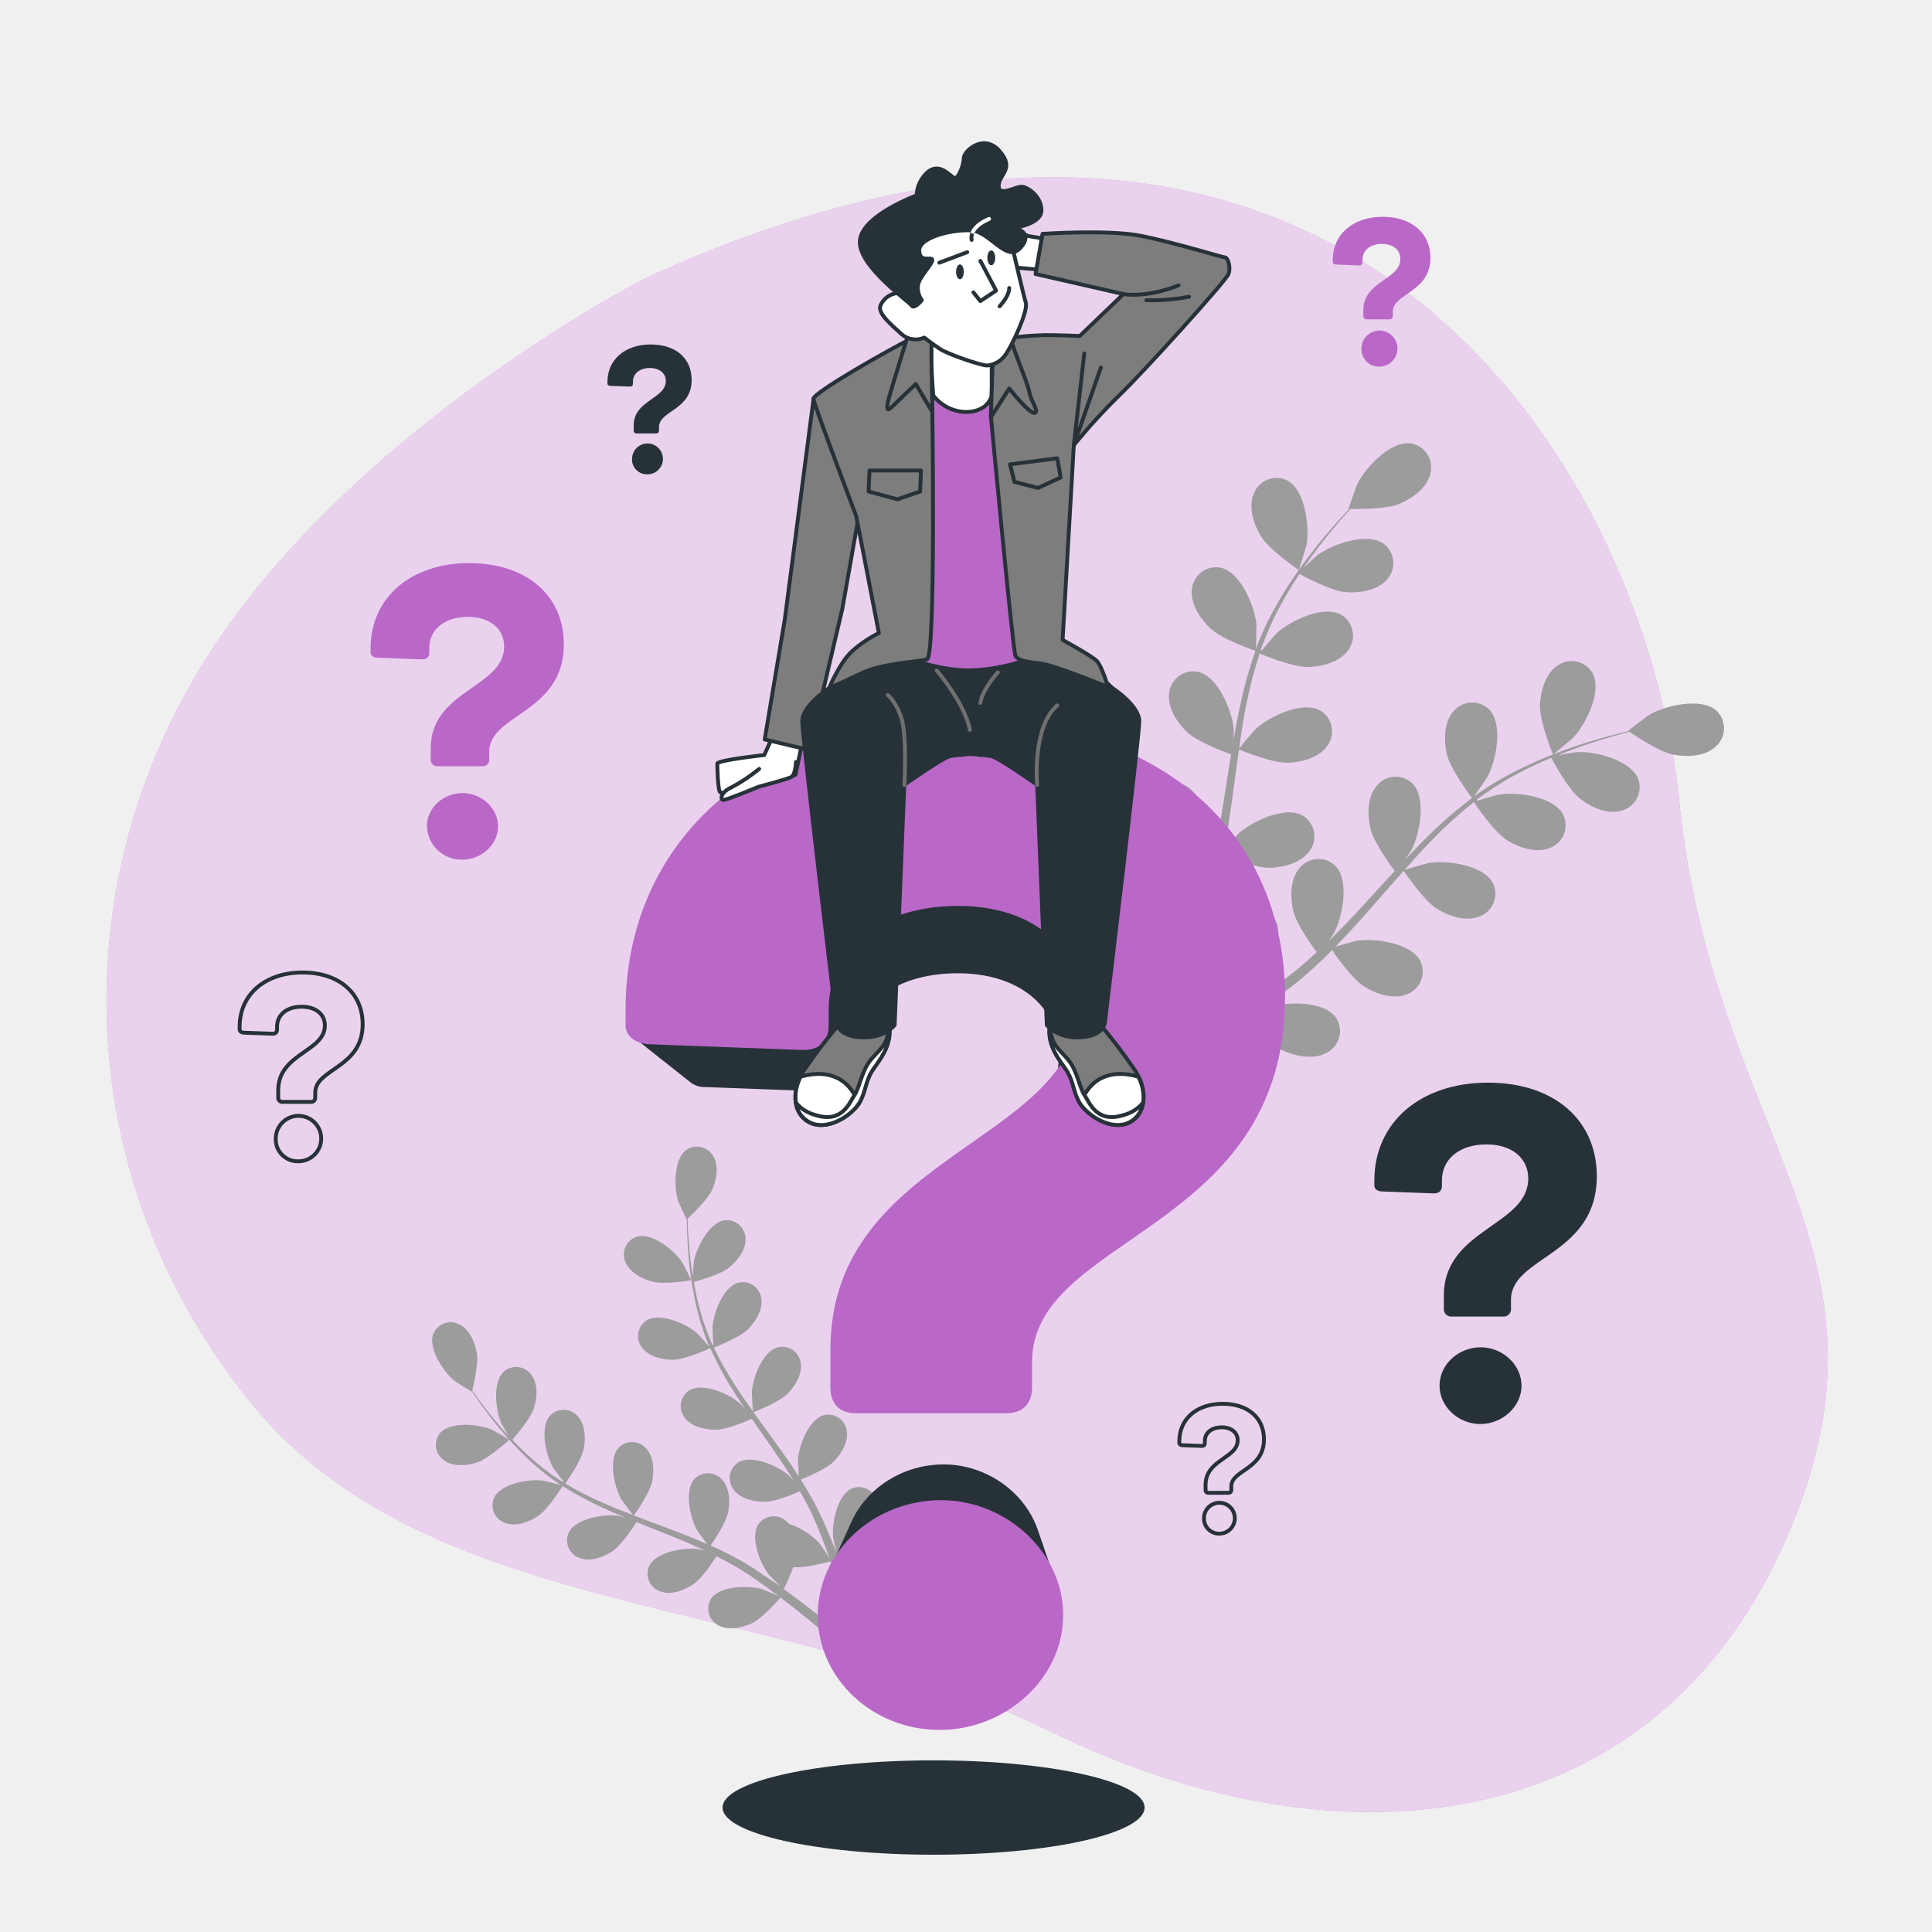
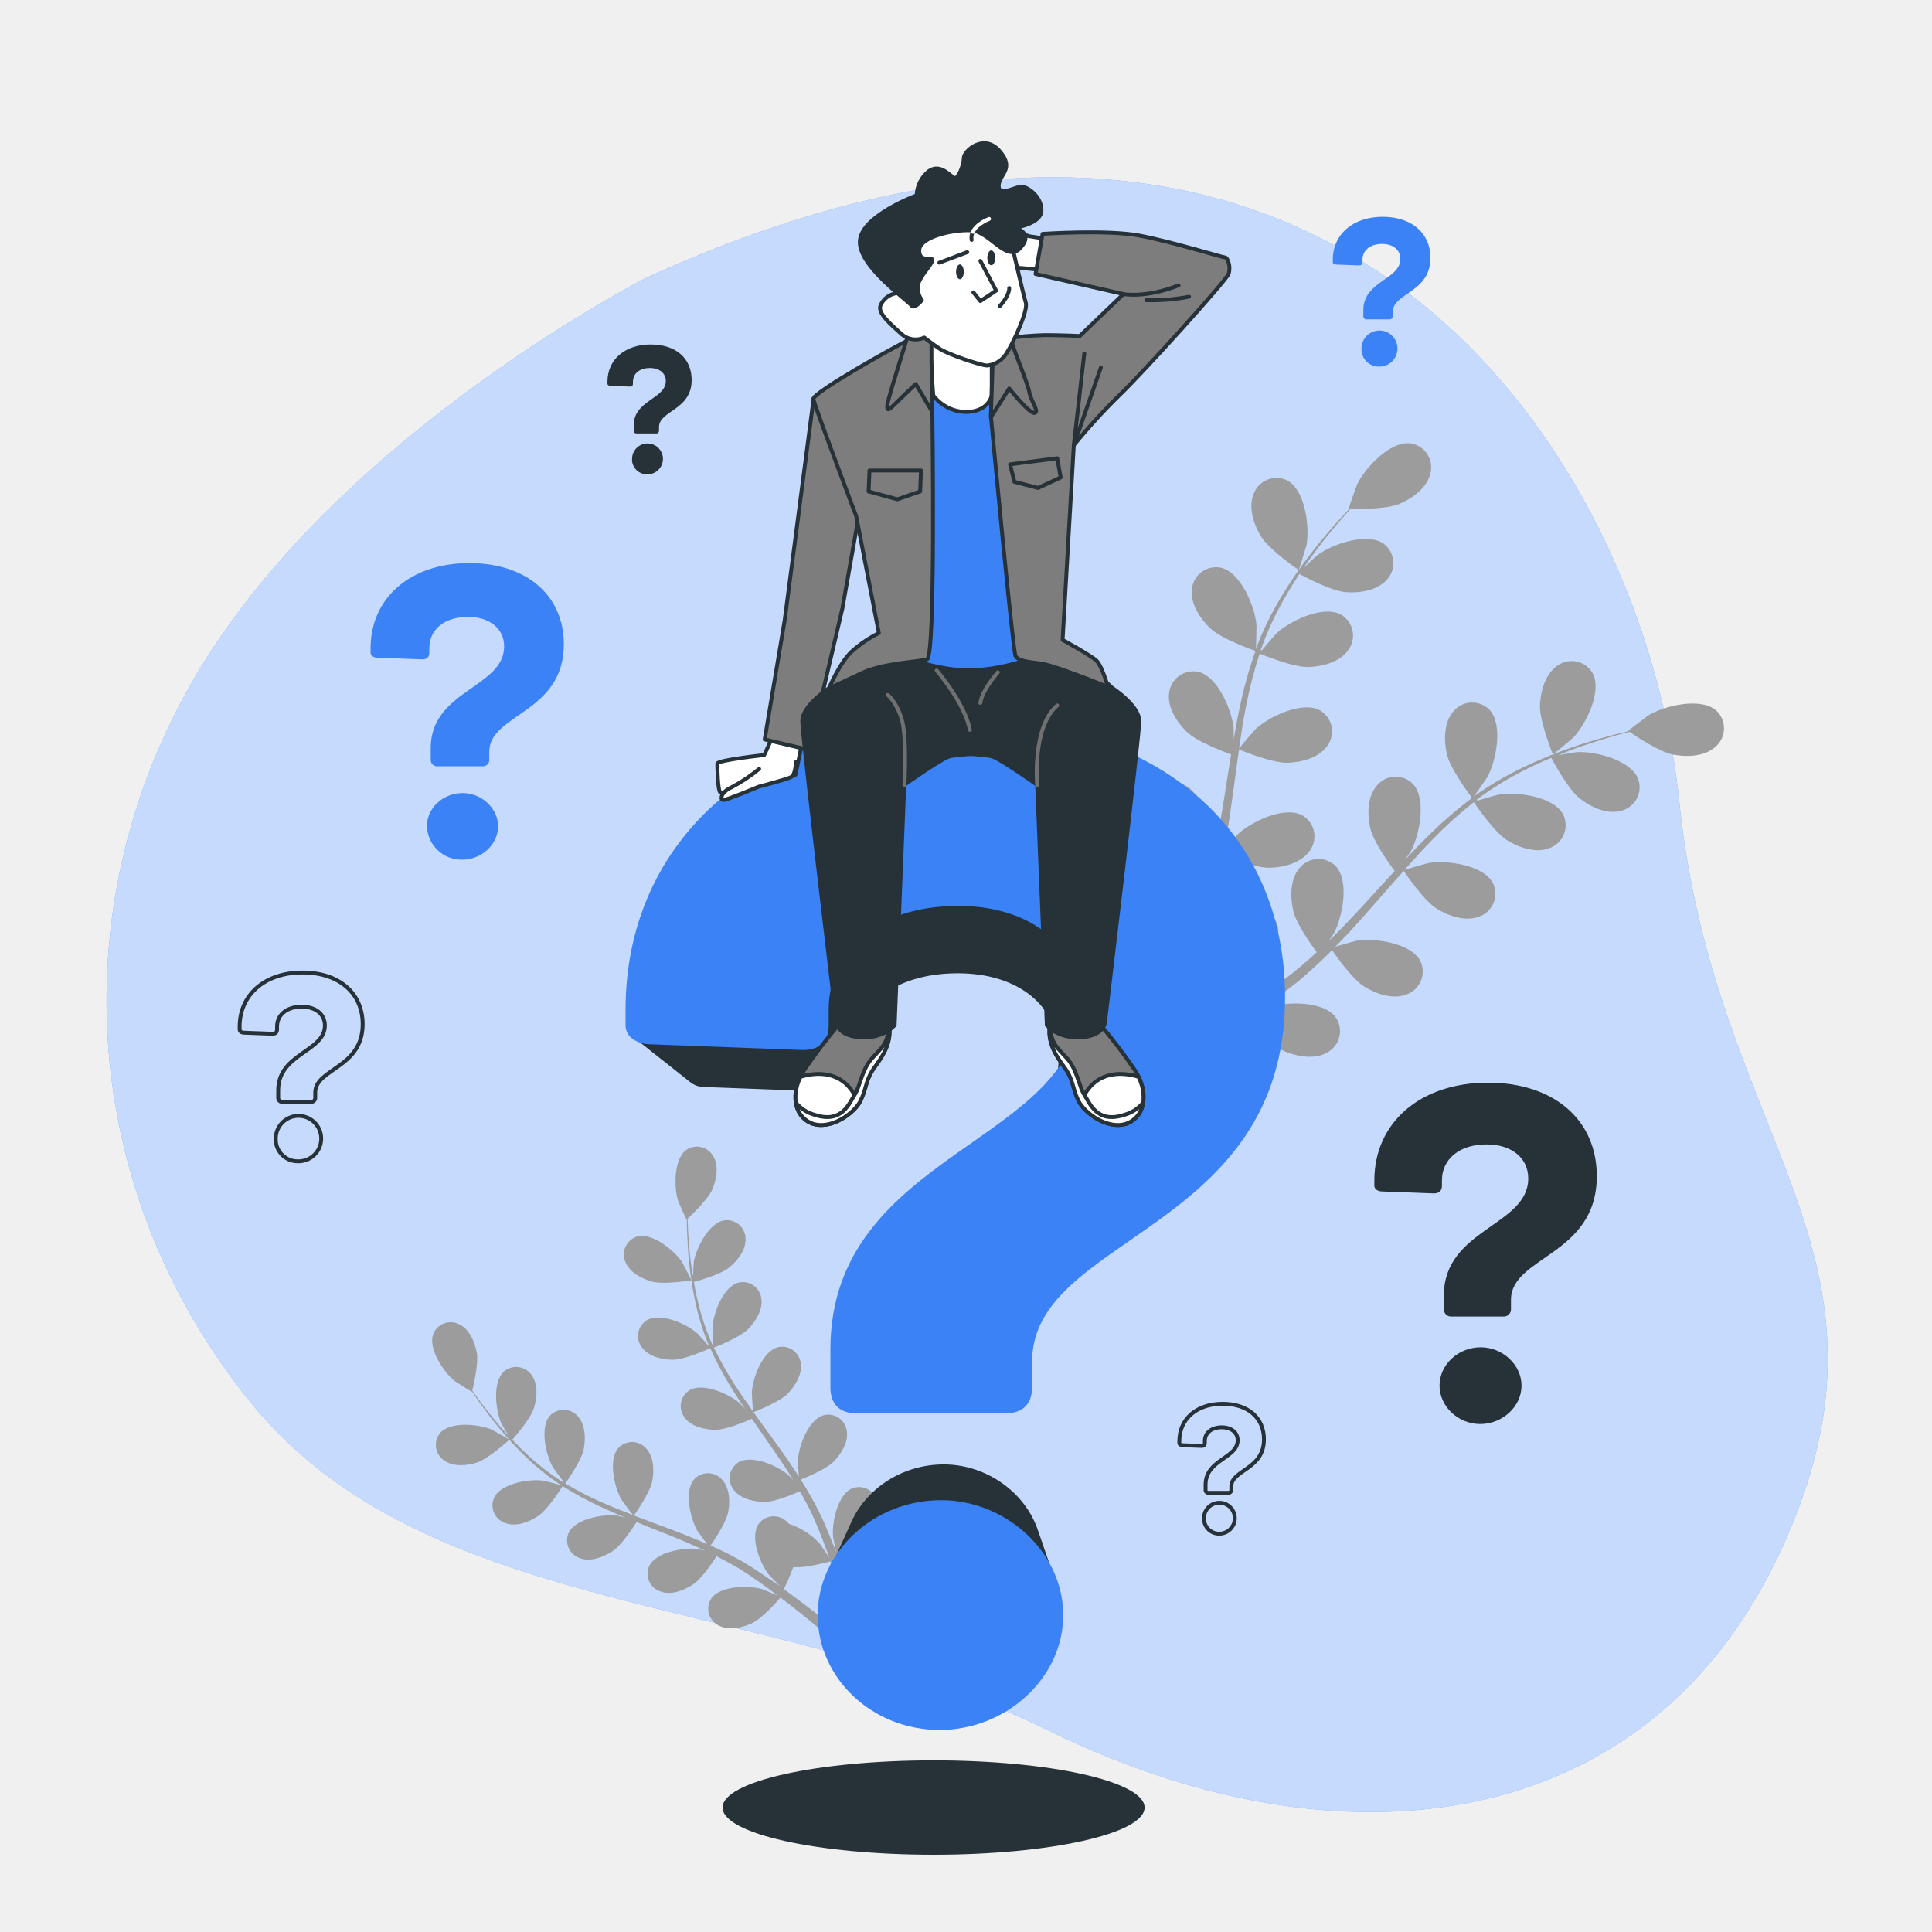
<svg xmlns="http://www.w3.org/2000/svg" viewBox="0 0 500 500">
  <g id="freepik--background-simple--inject-2">
-     <path d="M167.19,71.92S91.42,110.52,53.63,170,18.83,306,64.75,362.8s133.69,49.34,207.18,85.32,154.57,28.57,189.32-47.66S443.6,295.74,434.6,207.52,346.07-9.88,167.19,71.92Z" style="fill:#BA68C8" />
+     <path d="M167.19,71.92S91.42,110.52,53.63,170,18.83,306,64.75,362.8s133.69,49.34,207.18,85.32,154.57,28.57,189.32-47.66S443.6,295.74,434.6,207.52,346.07-9.88,167.19,71.92Z" style="fill:#3B82F6" />
    <path d="M167.19,71.92S91.42,110.52,53.63,170,18.83,306,64.75,362.8s133.69,49.34,207.18,85.32,154.57,28.57,189.32-47.66S443.6,295.74,434.6,207.52,346.07-9.88,167.19,71.92Z" style="fill:#fff;opacity:0.7" />
  </g>
  <g id="freepik--Plants--inject-2">
    <path d="M123.5,378.48c3-1,8.32-5.89,8.32-5.9s-4.28-2.49-4.57-2.61c-3.37-1.42-10.72-2.18-13.39.93A4.86,4.86,0,0,0,115,378C117.36,379.68,120.9,379.32,123.5,378.48Z" style="fill:#9c9c9c" />
    <path d="M178.91,331.34c.07,0-2.2-4.43-2.38-4.7-2-3-7.74-7.73-11.68-6.61a4.86,4.86,0,0,0-3,6.57c1.07,2.68,4.22,4.34,6.86,5.07C171.81,332.53,178.9,331.35,178.91,331.34Z" style="fill:#9c9c9c" />
    <path d="M139.19,392.39c2.58-1.69,6.14-7.34,6.42-7.79a85.51,85.51,0,0,0,10.06,5.46c2,.94,4.08,1.83,6.16,2.69-1-.26-1.91-.47-2-.49-3.63-.48-10.92.73-12.67,4.43a4.85,4.85,0,0,0,3,6.58c2.72,1,6-.31,8.33-1.81s5.45-6.29,6.26-7.56l2.4,1c3.85,1.53,7.69,3,11.42,4.64,1.31.56,2.58,1.17,3.86,1.76-.9-.22-1.65-.4-1.77-.41-3.63-.48-10.91.73-12.67,4.43a4.84,4.84,0,0,0,3,6.57c2.73,1,6.05-.31,8.33-1.81s5.14-5.82,6.12-7.32c1.28.65,2.57,1.3,3.79,2,.82.49,1.65.9,2.45,1.44l2.38,1.53c1.47,1,3,2.08,4.42,3.12,1,.72,1.92,1.42,2.86,2.12-1.3-.57-3.87-1.65-4.1-1.71-3.51-1-10.9-.93-13.19,2.46a4.84,4.84,0,0,0,1.94,6.95c2.54,1.37,6,.61,8.51-.53,2.73-1.25,7-6.08,7.48-6.69,1.55,1.17,3.05,2.32,4.44,3.43,4.06,3.21,7.44,6.1,10,8.36l2-1.82c-2.68-2.26-6.26-5.2-10.57-8.46-1.57-1.19-3.27-2.44-5-3.7a53.26,53.26,0,0,0,2.44-5.69c3.07.31,8.85-1.28,9.6-1.49.65,1.83,1.26,3.62,1.81,5.31,1.58,4.83,2.79,9,3.68,12.31l2.24-2c-.93-3.09-2.13-6.86-3.62-11.11-.65-1.86-1.38-3.83-2.16-5.85.69-.39,6.25-3.63,8-6.07,1.59-2.22,3-5.49,2.14-8.26a4.86,4.86,0,0,0-6.45-3.23c-3.77,1.61-5.27,8.84-4.94,12.48,0,.22.5,2.53.82,4-.32-.83-.62-1.63-1-2.47-.66-1.68-1.37-3.33-2.12-5.11-.4-.85-.79-1.7-1.2-2.56s-.89-1.73-1.34-2.61c-1.07-2-2.26-4-3.51-6,1.47-.58,6.64-2.72,8.56-4.68s3.8-5,3.36-7.83a4.84,4.84,0,0,0-5.88-4.17c-4,1-6.55,7.94-6.77,11.59,0,.22.12,2.86.22,4.31-.76-1.18-1.51-2.36-2.31-3.53-2.32-3.37-4.78-6.71-7.21-10.05-.75-1-1.48-2.05-2.21-3.08.52-.2,6.72-2.61,8.87-4.8,1.91-2,3.8-5,3.37-7.84a4.85,4.85,0,0,0-5.89-4.17c-4,1-6.55,7.94-6.77,11.59,0,.28.18,4.07.28,5-1.62-2.27-3.21-4.54-4.69-6.84a83.63,83.63,0,0,1-5.42-9.65c.24-.09,6.72-2.58,8.92-4.83,1.91-2,3.8-5,3.37-7.83a4.84,4.84,0,0,0-5.88-4.17c-4,1-6.55,7.94-6.77,11.59,0,.24.13,3.13.23,4.5l-.22.06a61.73,61.73,0,0,1-3.62-10.53c-.51-2-.89-3.91-1.22-5.78,1.25-.34,7-1.95,9.18-3.76s4.32-4.53,4.21-7.42a4.86,4.86,0,0,0-5.4-4.79c-4.05.57-7.38,7.17-8,10.78,0,.19-.16,2.22-.23,3.7-.13-.85-.29-1.72-.4-2.54-.43-3.07-.64-5.9-.81-8.41-.08-1.43-.12-2.73-.15-3.94,1.05-1,5.27-5,6.37-7.53s1.75-6,.32-8.52a4.85,4.85,0,0,0-7-1.77c-3.34,2.38-3.25,9.77-2.14,13.26.1.3,2.13,4.84,2.19,4.79l.06-.06c0,1.16,0,2.41.08,3.78.11,2.52.25,5.37.62,8.46a86.28,86.28,0,0,0,1.66,9.9,62.56,62.56,0,0,0,3.42,10.71l.06.12c-.78-.91-3.05-3.38-3.25-3.55-2.76-2.4-9.51-5.41-13-3.29a4.84,4.84,0,0,0-1.15,7.12c1.74,2.31,5.21,3.08,7.95,3.09,3.08,0,9.16-2.75,9.65-3a85.78,85.78,0,0,0,5.38,10.11c1.16,1.89,2.39,3.77,3.65,5.63-.7-.76-1.33-1.44-1.43-1.53-2.76-2.39-9.51-5.41-13-3.29a4.84,4.84,0,0,0-1.15,7.12c1.73,2.32,5.21,3.08,7.95,3.09s8-2.24,9.38-2.85c.49.71,1,1.43,1.47,2.14,2.36,3.39,4.73,6.78,7,10.16.79,1.2,1.52,2.4,2.25,3.6-.62-.68-1.15-1.24-1.24-1.32-2.76-2.4-9.51-5.41-13-3.29a4.84,4.84,0,0,0-1.14,7.12c1.73,2.31,5.21,3.08,7.94,3.09s7.5-2,9.14-2.74c.72,1.25,1.44,2.5,2.07,3.75.42.86.88,1.66,1.24,2.55s.77,1.74,1.14,2.59c.67,1.68,1.36,3.4,2,5.05.43,1.14.82,2.24,1.21,3.34-.76-1.2-2.32-3.51-2.47-3.69a18.78,18.78,0,0,0-8-5.16,5.46,5.46,0,0,0-.76-.76,4.85,4.85,0,0,0-7.16.86c-2.26,3.42.48,10.28,2.77,13.14.13.17,1.8,1.83,2.87,2.86L199.65,409c-1.47-1-3-2-4.58-3.09l-2.41-1.48c-.8-.51-1.7-.95-2.56-1.43-2-1.08-4.09-2.08-6.21-3,.9-1.29,4-5.92,4.55-8.62s.42-6.24-1.51-8.39a4.85,4.85,0,0,0-7.21-.23c-2.75,3-1.08,10.23.74,13.4.12.2,1.68,2.32,2.57,3.47-1.28-.56-2.56-1.13-3.87-1.66-3.8-1.53-7.69-3-11.56-4.41-1.19-.44-2.37-.9-3.55-1.35.33-.45,4.17-5.88,4.75-8.9.52-2.68.43-6.24-1.51-8.39a4.85,4.85,0,0,0-7.21-.23c-2.75,3-1.08,10.23.75,13.4.13.24,2.39,3.29,3,4-2.6-1-5.18-2-7.69-3.11a83.48,83.48,0,0,1-9.84-5.06c.15-.21,4.19-5.86,4.78-8.95.51-2.68.42-6.24-1.51-8.39a4.85,4.85,0,0,0-7.21-.23c-2.75,3-1.08,10.23.74,13.4.12.21,1.84,2.54,2.69,3.63l-.16.17a62.28,62.28,0,0,1-8.82-6.79c-1.53-1.37-2.91-2.76-4.22-4.15.86-1,4.74-5.47,5.59-8.2s1.1-6.16-.58-8.5a4.86,4.86,0,0,0-7.15-1c-3.06,2.72-2.19,10.06-.73,13.41.08.18,1.1,1.94,1.86,3.21-.58-.63-1.19-1.27-1.74-1.89-2-2.32-3.79-4.57-5.31-6.58-.86-1.15-1.61-2.2-2.31-3.19.35-1.4,1.67-7.05,1.17-9.8s-1.86-6-4.44-7.28a4.84,4.84,0,0,0-6.8,2.38c-1.47,3.82,2.68,9.93,5.52,12.23.25.2,4.45,2.86,4.47,2.79a.64.64,0,0,0,0-.09c.65,1,1.36,2,2.15,3.12,1.48,2,3.18,4.34,5.19,6.71a87.5,87.5,0,0,0,6.85,7.35,63.65,63.65,0,0,0,8.75,7l.12.07c-1.15-.33-4.41-1.14-4.67-1.17-3.63-.48-10.91.73-12.67,4.43a4.85,4.85,0,0,0,3,6.58C133.59,395.17,136.91,393.9,139.19,392.39Z" style="fill:#9c9c9c" />
    <path d="M326.28,138.71c2.14,3.58,9.85,8.83,9.86,8.83s1.92-6.13,2-6.54c.82-4.67-.34-14.19-5-16.67a6.29,6.29,0,0,0-8.69,3.48C323,131.29,324.46,135.67,326.28,138.71Z" style="fill:#9c9c9c" />
    <path d="M401.89,195.25c0,.09,5-4.06,5.27-4.36,3.27-3.45,7.55-12,5-16.69a6.29,6.29,0,0,0-9.17-1.89c-3.09,2.13-4.28,6.59-4.45,10.13C398.35,186.6,401.89,195.24,401.89,195.25Z" style="fill:#9c9c9c" />
    <path d="M313.19,162.58c2.89,2.77,11.07,5.65,11.72,5.87a111.48,111.48,0,0,0-4,14.31c-.61,2.82-1.14,5.69-1.63,8.57,0-1.35,0-2.56,0-2.73-.44-4.72-4.07-13.6-9.26-14.75a6.29,6.29,0,0,0-7.47,5.65c-.44,3.73,2.14,7.57,4.7,10s9.52,5.09,11.36,5.75c-.18,1.1-.37,2.21-.54,3.31-.83,5.31-1.63,10.61-2.58,15.79-.33,1.82-.73,3.61-1.12,5.4,0-1.2,0-2.21,0-2.36-.44-4.73-4.07-13.6-9.26-14.76a6.29,6.29,0,0,0-7.46,5.66c-.44,3.72,2.13,7.56,4.69,10s8.85,4.82,11,5.62c-.45,1.82-.9,3.64-1.42,5.38-.39,1.18-.67,2.34-1.12,3.51l-1.26,3.45c-.87,2.16-1.76,4.4-2.67,6.5-.62,1.45-1.24,2.83-1.86,4.22.35-1.81,1-5.37,1-5.67.28-4.74-2-14.06-6.92-16a6.29,6.29,0,0,0-8.24,4.46c-1,3.61,1,7.8,3.12,10.61,2.38,3.1,9.71,7.06,10.63,7.55-1,2.29-2.06,4.52-3.06,6.6-2.9,6.07-5.58,11.17-7.7,15.08l2.89,2.06c2.1-4,4.78-9.41,7.66-15.81,1.06-2.33,2.15-4.84,3.24-7.43a66.24,66.24,0,0,0,7.9,1.45c.5,4,4.17,10.84,4.65,11.72-2.13,1.35-4.21,2.64-6.2,3.82-5.65,3.4-10.62,6.14-14.51,8.21l3.15,2.25c3.65-2.06,8.07-4.66,13-7.77,2.17-1.36,4.46-2.86,6.79-4.42.69.76,6.39,6.86,10,8.38,3.27,1.37,7.81,2.22,11.06.33a6.28,6.28,0,0,0,2.23-9.09c-3.12-4.31-12.7-4.12-17.22-2.65-.26.09-3.05,1.35-4.79,2.18.95-.64,1.88-1.26,2.85-1.93,1.93-1.32,3.82-2.69,5.85-4.15l2.9-2.25c1-.74,1.93-1.63,2.91-2.45,2.23-1.94,4.4-4,6.53-6.16,1.16,1.68,5.36,7.61,8.39,9.47s7.39,3.38,10.88,2a6.29,6.29,0,0,0,3.59-8.65c-2.43-4.73-11.94-6-16.62-5.23-.29.05-3.59,1-5.39,1.52,1.27-1.29,2.55-2.58,3.79-3.94,3.6-3.9,7.12-8,10.64-12,1.08-1.24,2.18-2.46,3.26-3.68.41.6,5.24,7.75,8.64,9.84,3,1.85,7.39,3.38,10.89,2a6.29,6.29,0,0,0,3.58-8.65c-2.43-4.73-11.94-6-16.62-5.23-.35.05-5.1,1.4-6.29,1.8,2.4-2.7,4.81-5.37,7.3-7.91a111,111,0,0,1,10.65-9.64c.19.28,5.2,7.77,8.68,9.91,3,1.85,7.39,3.37,10.89,2a6.29,6.29,0,0,0,3.58-8.65c-2.43-4.73-11.94-6-16.62-5.22-.31,0-3.92,1.07-5.63,1.59l-.14-.27a81.39,81.39,0,0,1,12.29-7.61c2.36-1.22,4.68-2.25,7-3.21.79,1.49,4.48,8.26,7.4,10.53s7,4.17,10.6,3.19a6.29,6.29,0,0,0,4.51-8.2c-1.9-5-11.2-7.28-15.94-7-.26,0-2.87.45-4.76.78,1-.41,2.1-.86,3.1-1.24,3.76-1.43,7.28-2.51,10.42-3.44,1.78-.52,3.41-1,4.93-1.34,1.54,1.06,7.79,5.25,11.37,5.9s8.11.49,10.87-2.05a6.29,6.29,0,0,0,.22-9.36c-4-3.53-13.29-1.29-17.38,1.11-.36.21-5.51,4.1-5.43,4.16l.09.06c-1.47.34-3.05.73-4.77,1.18-3.15.87-6.72,1.88-10.52,3.23a113.05,113.05,0,0,0-12.06,5,82.81,82.81,0,0,0-12.57,7.4l-.13.11c.92-1.25,3.4-4.83,3.56-5.13,2.24-4.19,4.11-13.59.42-17.42a6.31,6.31,0,0,0-9.35.6c-2.42,2.87-2.39,7.49-1.61,10.95.88,3.9,6.11,10.81,6.53,11.36a111.52,111.52,0,0,0-11.24,9.72c-2.07,2-4.08,4.12-6.08,6.25.77-1.11,1.44-2.11,1.52-2.26,2.24-4.18,4.11-13.59.42-17.41a6.28,6.28,0,0,0-9.34.6c-2.43,2.86-2.4,7.48-1.62,10.94s5.14,9.5,6.31,11.06l-2.28,2.47c-3.62,4-7.21,7.95-10.86,11.74-1.28,1.34-2.6,2.61-3.91,3.89.68-1,1.25-1.82,1.32-2,2.24-4.18,4.11-13.59.42-17.41a6.3,6.3,0,0,0-9.35.59c-2.42,2.87-2.39,7.49-1.61,10.95s4.71,8.91,6.1,10.78c-1.38,1.26-2.76,2.53-4.16,3.7-1,.77-1.85,1.58-2.87,2.31l-2.95,2.18c-1.92,1.33-3.9,2.7-5.81,3.95-1.33.87-2.6,1.68-3.89,2.5,1.3-1.32,3.78-3.95,4-4.19a24.48,24.48,0,0,0,4.24-11.58,7.55,7.55,0,0,0,.74-1.18,6.3,6.3,0,0,0-3.16-8.82c-5-1.87-12.87,3.57-15.82,7.29-.18.22-1.8,2.81-2.8,4.46.44-1.06.88-2.08,1.32-3.18.88-2.16,1.7-4.34,2.58-6.69.39-1.15.79-2.31,1.18-3.48s.71-2.42,1.08-3.64c.79-2.86,1.45-5.78,2.05-8.75,1.89.77,8.66,3.4,12.22,3.28s8-1.26,10.19-4.33a6.29,6.29,0,0,0-1.79-9.19c-4.63-2.61-13.26,1.58-16.74,4.8-.22.21-2.46,2.8-3.66,4.25.34-1.78.7-3.56,1-5.38.84-5.25,1.53-10.58,2.25-15.9.21-1.63.45-3.25.68-4.87.67.28,8.65,3.58,12.64,3.44,3.54-.12,8-1.26,10.18-4.33a6.29,6.29,0,0,0-1.78-9.19c-4.64-2.6-13.27,1.58-16.75,4.81-.26.24-3.48,4-4.25,5,.51-3.57,1-7.13,1.72-10.62A112,112,0,0,1,326,169.14c.31.13,8.62,3.62,12.71,3.48,3.54-.13,8-1.26,10.18-4.33a6.3,6.3,0,0,0-1.78-9.2c-4.64-2.6-13.26,1.58-16.75,4.81-.23.21-2.68,3.06-3.82,4.44l-.26-.15a80.67,80.67,0,0,1,6-13.12c1.3-2.32,2.66-4.47,4-6.53,1.48.81,8.29,4.42,12,4.71,3.54.26,8.11-.38,10.6-3.19a6.29,6.29,0,0,0-.77-9.33c-4.32-3.1-13.35.11-17.17,2.94-.2.15-2.14,1.94-3.53,3.27.63-.92,1.27-1.88,1.9-2.75,2.34-3.26,4.69-6.11,6.78-8.62,1.21-1.41,2.33-2.67,3.38-3.83,1.87,0,9.4.08,12.74-1.35s7-4.07,7.94-7.71a6.29,6.29,0,0,0-5-7.93c-5.26-.76-11.8,6.26-13.89,10.52-.18.37-2.33,6.46-2.24,6.46h.12c-1,1.1-2.15,2.29-3.33,3.62-2.15,2.46-4.57,5.27-7,8.49a112.39,112.39,0,0,0-7.33,10.79,82.25,82.25,0,0,0-6.39,13.11l-.06.17c.09-1.56.17-5.91.14-6.25-.44-4.73-4.07-13.6-9.26-14.75a6.29,6.29,0,0,0-7.46,5.65C308.06,156.29,310.63,160.13,313.19,162.58Z" style="fill:#9c9c9c" />
  </g>
  <g id="freepik--question-marks-2--inject-2">
    <path d="M373.67,338.61v-3.35c0-17.25,21.84-18,21.84-30.28,0-5.33-4.34-8.81-10.8-8.81-7.07,0-11.54,3.85-11.54,9.31v1.37c0,1.36-.74,2-2.11,2l-13.27-.5c-1.24,0-2.11-.62-2.11-1.48v-1.37c0-15,11.91-25.31,29.41-25.31,17.12,0,28.16,9.68,28.16,24.19,0,20.6-22.21,20.73-22.21,32v2.23a1.9,1.9,0,0,1-2.11,2.11H375.78A1.9,1.9,0,0,1,373.67,338.61Zm-1.12,20c0-5.46,4.84-9.93,10.67-9.93,5.59,0,10.55,4.47,10.55,9.93s-5,9.93-10.67,9.93S372.55,364.05,372.55,358.59Z" style="fill:#263238" />
-     <path d="M111.47,196.51V193.6c0-15,19-15.63,19-26.3,0-4.64-3.77-7.65-9.37-7.65-6.15,0-10,3.34-10,8.08v1.19c0,1.18-.64,1.72-1.83,1.72l-11.53-.43c-1.08,0-1.83-.54-1.83-1.29v-1.19c0-13,10.34-22,25.54-22,14.87,0,24.47,8.41,24.47,21,0,17.89-19.3,18-19.3,27.81v1.94a1.65,1.65,0,0,1-1.83,1.83H113.3A1.65,1.65,0,0,1,111.47,196.51Zm-1,17.35c0-4.74,4.2-8.62,9.26-8.62,4.85,0,9.17,3.88,9.17,8.62s-4.32,8.62-9.27,8.62A8.91,8.91,0,0,1,110.5,213.86Z" style="fill:#BA68C8" />
-     <path d="M352.83,81.76V80.29c0-7.57,9.58-7.9,9.58-13.29,0-2.34-1.91-3.87-4.74-3.87-3.1,0-5.06,1.69-5.06,4.09v.6c0,.6-.33.87-.93.87l-5.82-.22c-.55,0-.93-.27-.93-.65v-.6c0-6.59,5.23-11.11,12.91-11.11,7.51,0,12.36,4.25,12.36,10.62,0,9-9.75,9.09-9.75,14v1a.83.83,0,0,1-.93.92h-5.77A.82.82,0,0,1,352.83,81.76Zm-.49,8.77A4.67,4.67,0,1,1,357,94.88,4.5,4.5,0,0,1,352.34,90.53Z" style="fill:#BA68C8" />
+     <path d="M111.47,196.51V193.6c0-15,19-15.63,19-26.3,0-4.64-3.77-7.65-9.37-7.65-6.15,0-10,3.34-10,8.08v1.19c0,1.18-.64,1.72-1.83,1.72l-11.53-.43c-1.08,0-1.83-.54-1.83-1.29v-1.19c0-13,10.34-22,25.54-22,14.87,0,24.47,8.41,24.47,21,0,17.89-19.3,18-19.3,27.81v1.94a1.65,1.65,0,0,1-1.83,1.83H113.3A1.65,1.65,0,0,1,111.47,196.51Zm-1,17.35c0-4.74,4.2-8.62,9.26-8.62,4.85,0,9.17,3.88,9.17,8.62s-4.32,8.62-9.27,8.62A8.91,8.91,0,0,1,110.5,213.86Z" style="fill:#3B82F6" />
+     <path d="M352.83,81.76V80.29c0-7.57,9.58-7.9,9.58-13.29,0-2.34-1.91-3.87-4.74-3.87-3.1,0-5.06,1.69-5.06,4.09v.6c0,.6-.33.87-.93.87l-5.82-.22c-.55,0-.93-.27-.93-.65v-.6c0-6.59,5.23-11.11,12.91-11.11,7.51,0,12.36,4.25,12.36,10.62,0,9-9.75,9.09-9.75,14v1a.83.83,0,0,1-.93.92h-5.77A.82.82,0,0,1,352.83,81.76Zm-.49,8.77A4.67,4.67,0,1,1,357,94.88,4.5,4.5,0,0,1,352.34,90.53Z" style="fill:#3B82F6" />
    <path d="M72,284v-1.85c0-9.54,12.08-9.95,12.08-16.75,0-2.95-2.4-4.87-6-4.87-3.91,0-6.38,2.13-6.38,5.15v.75c0,.76-.41,1.1-1.17,1.1l-7.34-.27c-.69,0-1.17-.35-1.17-.83v-.75c0-8.3,6.59-14,16.27-14,9.47,0,15.57,5.35,15.57,13.38,0,11.39-12.28,11.46-12.28,17.71V284a1.05,1.05,0,0,1-1.17,1.17H73.15A1.05,1.05,0,0,1,72,284Zm-.62,11.05a5.88,5.88,0,1,1,5.84,5.49A5.68,5.68,0,0,1,71.36,295.05Z" style="fill:none;stroke:#263238;stroke-miterlimit:10" />
    <path d="M164,111.38v-1.27c0-6.56,8.31-6.85,8.31-11.52,0-2-1.65-3.35-4.11-3.35-2.69,0-4.39,1.46-4.39,3.54v.52c0,.52-.28.75-.8.75l-5-.19c-.47,0-.8-.23-.8-.56v-.52c0-5.71,4.53-9.63,11.18-9.63S179,92.83,179,98.35c0,7.84-8.45,7.89-8.45,12.18v.85a.72.72,0,0,1-.8.8h-5A.72.72,0,0,1,164,111.38Zm-.42,7.6a4,4,0,1,1,4,3.78A3.9,3.9,0,0,1,163.55,119Z" style="fill:#263238" />
    <path d="M312,385.53v-1.27c0-6.56,8.31-6.84,8.31-11.52,0-2-1.65-3.35-4.11-3.35-2.69,0-4.39,1.46-4.39,3.54v.52c0,.52-.28.76-.8.76l-5-.19c-.47,0-.8-.24-.8-.57v-.52c0-5.71,4.53-9.63,11.18-9.63s10.72,3.68,10.72,9.21c0,7.83-8.45,7.88-8.45,12.17v.85a.73.73,0,0,1-.8.81h-5A.73.73,0,0,1,312,385.53Zm-.42,7.6a4,4,0,1,1,4,3.78A3.9,3.9,0,0,1,311.59,393.13Z" style="fill:none;stroke:#263238;stroke-miterlimit:10" />
  </g>
  <g id="freepik--question-mark-1--inject-2">
    <path d="M272.85,408.29c-.07-.21-.14-.42-.22-.63s-.14-.43-.22-.64-.14-.42-.22-.63-.14-.43-.22-.64-.14-.42-.22-.63-.14-.43-.22-.64l-.22-.63c-.07-.22-.15-.43-.22-.64l-.22-.63c-.07-.22-.15-.43-.22-.64l-.22-.63c-.07-.22-.15-.43-.22-.64L270,400c-.07-.22-.15-.43-.22-.64l-.23-.63c-.07-.22-.14-.43-.22-.64s-.14-.42-.22-.63-.14-.43-.22-.64-.14-.42-.22-.63c-3.26-9.92-13.34-17.2-24.43-17.2-10.75,0-20.1,6.26-24,15.08-.1.2-.19.41-.28.61l-.27.62c-.1.2-.19.4-.28.61s-.19.41-.28.61l-.27.61c-.1.21-.19.41-.28.62s-.19.4-.28.61-.19.4-.28.61l-.27.61c-.1.2-.19.41-.28.61s-.19.41-.28.61l-.27.62c-.1.2-.19.4-.28.61s-.19.41-.28.61l-.27.61c-.1.21-.19.41-.28.62s-.19.4-.28.61l-.27.61c-.1.2-.19.41-.28.61s-.19.41-.28.62A27.21,27.21,0,0,0,212.12,418c0,16.1,13.9,29.26,31.09,29.26,16.82,0,31.45-13.16,31.45-29.26a26.42,26.42,0,0,0-1.59-9C273,408.71,272.93,408.5,272.85,408.29Z" style="fill:#263238" />
    <path d="M249.06,186.8c-51.57,0-86.68,30.35-86.68,74.61v4a3.84,3.84,0,0,0,1.9,3.26,4.91,4.91,0,0,0,.7.56,4.38,4.38,0,0,0,.71.56,4.38,4.38,0,0,0,.71.56,4,4,0,0,0,.71.56,4.3,4.3,0,0,0,.7.56,4.43,4.43,0,0,0,.71.57,5,5,0,0,0,.71.56,4.5,4.5,0,0,0,.71.56,4.41,4.41,0,0,0,.7.56,4.65,4.65,0,0,0,.77.6,5.63,5.63,0,0,0,.65.51,5,5,0,0,0,.71.56,4.91,4.91,0,0,0,.7.56,5,5,0,0,0,.71.56,4.5,4.5,0,0,0,.71.56,4.41,4.41,0,0,0,.7.56,4.5,4.5,0,0,0,.71.56,4.41,4.41,0,0,0,.7.56,5,5,0,0,0,.71.56,4.41,4.41,0,0,0,.7.56,5.89,5.89,0,0,0,4.2,1.46l32.16,1.2c3.31,0,5.11-1.5,5.11-4.81v-3.3c0-13.23,10.82-22.54,28-22.54,15.63,0,26.15,8.41,26.15,21.34a23.1,23.1,0,0,1-.42,4.39c-16.14,21.16-58.15,30.49-58.15,71.56v9.88c0,4,2.19,6.21,6.22,6.21H260.4c4,0,6.22-2.19,6.22-6.21v-6.59c0-33.28,65.47-33.65,65.47-94.36C332.09,215.32,299.53,186.8,249.06,186.8Z" style="fill:#263238" />
-     <path d="M215.41,359.07v-9.88c0-50.84,64.37-53,64.37-89.24,0-15.73-12.8-26-31.82-26-20.85,0-34,11.34-34,27.43v4c0,4-2.2,5.86-6.22,5.86l-39.14-1.47c-3.65,0-6.21-1.83-6.21-4.39v-4c0-44.26,35.11-74.61,86.68-74.61,50.47,0,83,28.52,83,71.32,0,60.71-65.47,61.08-65.47,94.36v6.59c0,4-2.2,6.21-6.22,6.21H221.63C217.6,365.28,215.41,363.09,215.41,359.07ZM212.12,418c0-16.09,14.26-29.26,31.45-29.26,16.46,0,31.09,13.17,31.09,29.26S260,447.21,243.21,447.21C226,447.21,212.12,434.05,212.12,418Z" style="fill:#BA68C8;stroke:#BA68C8;stroke-miterlimit:10" />
+     <path d="M215.41,359.07v-9.88c0-50.84,64.37-53,64.37-89.24,0-15.73-12.8-26-31.82-26-20.85,0-34,11.34-34,27.43v4c0,4-2.2,5.86-6.22,5.86l-39.14-1.47c-3.65,0-6.21-1.83-6.21-4.39v-4c0-44.26,35.11-74.61,86.68-74.61,50.47,0,83,28.52,83,71.32,0,60.71-65.47,61.08-65.47,94.36v6.59c0,4-2.2,6.21-6.22,6.21H221.63C217.6,365.28,215.41,363.09,215.41,359.07ZM212.12,418c0-16.09,14.26-29.26,31.45-29.26,16.46,0,31.09,13.17,31.09,29.26S260,447.21,243.21,447.21C226,447.21,212.12,434.05,212.12,418Z" style="fill:#3B82F6;stroke:#3B82F6;stroke-miterlimit:10" />
    <ellipse cx="241.61" cy="467.79" rx="54.61" ry="12.21" style="fill:#263238" />
  </g>
  <g id="freepik--Character--inject-2">
    <path d="M199.87,190.85l-2.09,4.56s-12.14,1.31-12.14,2.22.13,7.18.79,7.44a2.15,2.15,0,0,0,1.56,0l17.88-4.57,1.7-8.09Z" style="fill:#fff;stroke:#263238;stroke-linecap:round;stroke-linejoin:round" />
    <path d="M196.47,199a43.45,43.45,0,0,1-7.15,4.76c-2.89,1.3-3,3.27-2.08,3.27s9.08-3.42,9.08-3.42,7.41-1.94,8.48-2.53,1.19-3.87,1.19-3.87" style="fill:#fff;stroke:#263238;stroke-linecap:round;stroke-linejoin:round" />
    <polygon points="210.55 103.23 203.09 160.41 197.9 191.37 209.42 194.09 218.01 157.47 222.08 134.42 210.55 103.23" style="fill:#7d7d7d;stroke:#263238;stroke-linecap:round;stroke-linejoin:round" />
    <polygon points="270.75 61.83 266.2 61.11 256.88 57.58 256.54 68.65 270.99 69.98 270.75 61.83" style="fill:#fff;stroke:#263238;stroke-linecap:round;stroke-linejoin:round" />
    <path d="M217.56,264.6A140.28,140.28,0,0,0,208.07,277c-3.85,5.88-2.49,12.2,2.26,13.79s10.84-2.72,12.43-6.11,1.13-5.19,3.61-8.58,4.52-6.78,3.62-11.3S220,261.44,217.56,264.6Z" style="fill:#7d7d7d;stroke:#263238;stroke-linecap:round;stroke-linejoin:round" />
    <path d="M222.3,285.53c-.32-.68-.69-1.4-1.13-2.17-3.63-6.39-10-5.88-14-4.69-2.63,5.37-1.13,10.71,3.18,12.15S220.22,288.74,222.3,285.53Z" style="fill:#fff;stroke:#263238;stroke-linecap:round;stroke-linejoin:round" />
    <path d="M221.17,283.36c-1.35,2-3.16,7.46-10.17,5.2a9.66,9.66,0,0,1-5-3.15,6.59,6.59,0,0,0,4.37,5.41c4.74,1.58,10.84-2.72,12.43-6.11s1.13-5.19,3.61-8.58,4.52-6.78,3.62-11.3c0,5.42-2,6.32-4.52,9.26S222.53,281.32,221.17,283.36Z" style="fill:#fff;stroke:#263238;stroke-linecap:round;stroke-linejoin:round" />
    <path d="M284.25,264.6A140.28,140.28,0,0,1,293.74,277c3.85,5.88,2.49,12.2-2.26,13.79s-10.84-2.72-12.43-6.11-1.13-5.19-3.61-8.58-4.52-6.78-3.62-11.3S281.77,261.44,284.25,264.6Z" style="fill:#7d7d7d;stroke:#263238;stroke-linecap:round;stroke-linejoin:round" />
    <path d="M279.52,285.53c.31-.68.68-1.4,1.12-2.17,3.63-6.39,10-5.88,14-4.69,2.63,5.37,1.13,10.71-3.18,12.15S281.59,288.74,279.52,285.53Z" style="fill:#fff;stroke:#263238;stroke-linecap:round;stroke-linejoin:round" />
    <path d="M280.64,283.36c1.35,2,3.16,7.46,10.17,5.2a9.66,9.66,0,0,0,5-3.15,6.59,6.59,0,0,1-4.37,5.41c-4.74,1.58-10.84-2.72-12.43-6.11s-1.13-5.19-3.61-8.58-4.52-6.78-3.62-11.3c0,5.42,2,6.32,4.52,9.26S279.28,281.32,280.64,283.36Z" style="fill:#fff;stroke:#263238;stroke-linecap:round;stroke-linejoin:round" />
    <path d="M294.85,186.63c0-4.07-7-8.59-7-8.59-10.55-10.73-29.59-9.31-36.62-8.35-7-1-26.06-2.38-36.61,8.35,0,0-7,4.52-7,8.59s8.82,77.52,8.82,77.52-.23,3.84,6.1,4.29,9-3.16,9-3.16l2.49-62.15s10.17-7.24,12-7.46c.66-.09,1.52-.23,2.48-.35v.12a13.3,13.3,0,0,1,5.43,0v-.12c1,.12,1.81.26,2.48.35,1.81.22,12,7.46,12,7.46l2.49,62.15s2.71,3.61,9,3.16,6.1-4.29,6.1-4.29S294.85,190.7,294.85,186.63Z" style="fill:#263238;stroke:#263238;stroke-linecap:round;stroke-linejoin:round" />
    <path d="M268.41,203.13s-1.36-14.92,5.2-20.57" style="fill:none;stroke:#707070;stroke-linecap:round;stroke-linejoin:round" />
    <path d="M234.06,203.13s.68-12.43-.68-16.95-3.62-6.33-3.62-6.33" style="fill:none;stroke:#707070;stroke-linecap:round;stroke-linejoin:round" />
    <path d="M242.42,173.52s7.23,8.36,8.59,15.37" style="fill:none;stroke:#707070;stroke-linecap:round;stroke-linejoin:round" />
    <path d="M258.24,174s-4.07,4.52-4.52,7.91" style="fill:none;stroke:#707070;stroke-linecap:round;stroke-linejoin:round" />
-     <path d="M248.07,86.06s-6.55-.91-8.81,1.35S229.31,98,229.31,98l4.07,71.87s9.27,3.62,17.18,3.62,16.95-2.94,19-4.52.23-78.65.23-78.65S253,85.38,248.07,86.06Z" style="fill:#BA68C8;stroke:#263238;stroke-linecap:round;stroke-linejoin:round" />
+     <path d="M248.07,86.06s-6.55-.91-8.81,1.35S229.31,98,229.31,98l4.07,71.87s9.27,3.62,17.18,3.62,16.95-2.94,19-4.52.23-78.65.23-78.65S253,85.38,248.07,86.06Z" style="fill:#3B82F6;stroke:#263238;stroke-linecap:round;stroke-linejoin:round" />
    <path d="M260.05,87.64a82.4,82.4,0,0,1,10.39-.91c4.52,0,9,.23,9,.23l11.3-10.85L268,70.91l1.81-10.39s16.72-1.13,25.08.45,21.47,5.65,22.15,5.65,1.58,2.49.9,4.29S296,96.23,289.65,102.33a155.92,155.92,0,0,0-11.75,12.88L275,165.61s7.46,4.07,8.82,5.42,2.94,6.78,2.94,6.78-13.79-5.65-17.41-6.1-5.87-.68-6.55-2-6.33-61.7-6.33-61.7l.23-19.21S256.66,87.64,260.05,87.64Z" style="fill:#7d7d7d;stroke:#263238;stroke-linecap:round;stroke-linejoin:round" />
    <polygon points="273.61 118.6 261.4 120.18 262.53 124.7 268.64 126.28 274.51 123.57 273.61 118.6" style="fill:none;stroke:#263238;stroke-linecap:round;stroke-linejoin:round" />
    <polyline points="280.61 91.48 277.9 115.21 284.91 95.1" style="fill:none;stroke:#263238;stroke-linecap:round;stroke-linejoin:round" />
    <path d="M290.78,76.11s5.65,1.13,14.24-2.26" style="fill:none;stroke:#263238;stroke-linecap:round;stroke-linejoin:round" />
    <path d="M296.66,77.69a51.07,51.07,0,0,0,11.07-.9" style="fill:none;stroke:#263238;stroke-linecap:round;stroke-linejoin:round" />
    <path d="M240.39,85.83l1.13,16.5a10.87,10.87,0,0,0,8.81,4.29c5.65-.22,6.33-4.29,6.33-4.29V88.77Z" style="fill:#fff;stroke:#263238;stroke-linecap:round;stroke-linejoin:round" />
    <path d="M256.88,94.42,256.43,108l4.75-7.46s5.2,6.55,6.55,6.33-.9-2.94-1.35-5.42-4.3-11.31-4.75-13.79-4.75-2.94-5-1.81a11.54,11.54,0,0,0,0,2.94Z" style="fill:#7d7d7d;stroke:#263238;stroke-linecap:round;stroke-linejoin:round" />
    <path d="M241.29,106.62s.9,63.28-1.36,64-11.3.91-17,3.62-8.36,3.84-8.36,3.84,2.71-6.55,5.88-9.49a31.21,31.21,0,0,1,7-4.75l-5.87-30.28s-10.85-28.71-11.08-30.29,20.57-13.33,24.86-15.37,5.43-.22,5.43-.22Z" style="fill:#7d7d7d;stroke:#263238;stroke-linecap:round;stroke-linejoin:round" />
    <path d="M235.64,84.7s-5.42,17.18-5.88,19.44,0,2.26,1.59.67S237,99.39,237,99.39l4.29,7.23-.23-13.33V85.6S240.84,82.44,235.64,84.7Z" style="fill:#7d7d7d;stroke:#263238;stroke-linecap:round;stroke-linejoin:round" />
    <polygon points="225.02 121.77 238.35 121.77 238.13 127.19 232.25 129.22 224.79 127.19 225.02 121.77" style="fill:none;stroke:#263238;stroke-linecap:round;stroke-linejoin:round" />
    <path d="M261.63,62.33s3.16,13.78,3.84,16-3.61,11.08-5,13.11a6.58,6.58,0,0,1-5,3.16c-1.58,0-10.17-2.93-12.21-4.29s-4.06-2.94-4.06-2.94a5.43,5.43,0,0,1-5.88-.9c-2.71-2.49-6.33-5.43-5.43-7.46a5.31,5.31,0,0,1,5.2-3.16c2.49,0,1.59-.23,1.59-.23s-4.52-6.55-4.52-11.75,9.71-9,15.36-9a30.18,30.18,0,0,1,11.3,2.71Z" style="fill:#fff;stroke:#263238;stroke-linecap:round;stroke-linejoin:round" />
    <polyline points="253.72 67.52 257.79 75.21 253.72 77.92 251.91 75.66" style="fill:none;stroke:#263238;stroke-linecap:round;stroke-linejoin:round" />
    <path d="M261.18,74.53s.22,1.81-2.49,4.75" style="fill:none;stroke:#263238;stroke-linecap:round;stroke-linejoin:round" />
    <path d="M249.43,70.35c0,1.06-.46,1.92-1,1.92s-1-.86-1-1.92.46-1.92,1-1.92S249.43,69.29,249.43,70.35Z" style="fill:#263238" />
    <ellipse cx="256.54" cy="66.73" rx="1.02" ry="1.92" style="fill:#263238" />
    <path d="M237.22,50.57S223,55.77,222.53,62.33s12.66,15.59,13.34,16.72,2.71-1.36,2.71-1.36a5.25,5.25,0,0,1-.91-4.29c.68-2.26,3.62-5,3.62-6.1s-3.39.9-3.39-2.49,8.36-5.42,13.33-5.2,9.27,8.59,12.89,4.52-1.59-5.19-1.59-5.19,7-.91,7-4.52-3.62-6.11-5.2-6.11-5.87,2.72-5.87-.22,4.29-4.3.22-9-9.26,0-9.26,1.81-1.36,5.19-2.26,5.19-3.62-4.06-6.78-1.8A8.38,8.38,0,0,0,237.22,50.57Z" style="fill:#263238;stroke:#263238;stroke-linecap:round;stroke-linejoin:round" />
    <line x1="243.1" y1="67.98" x2="250.33" y2="65.26" style="fill:none;stroke:#263238;stroke-linecap:round;stroke-linejoin:round" />
    <path d="M251.46,62.1a3.11,3.11,0,0,1,.32-2.08" style="fill:none;stroke:#263238;stroke-linecap:round;stroke-linejoin:round" />
    <path d="M251.78,60c.51-1,1.66-2.29,4.2-3.34" style="fill:none;stroke:#fff;stroke-linecap:round;stroke-linejoin:round" />
  </g>
</svg>
